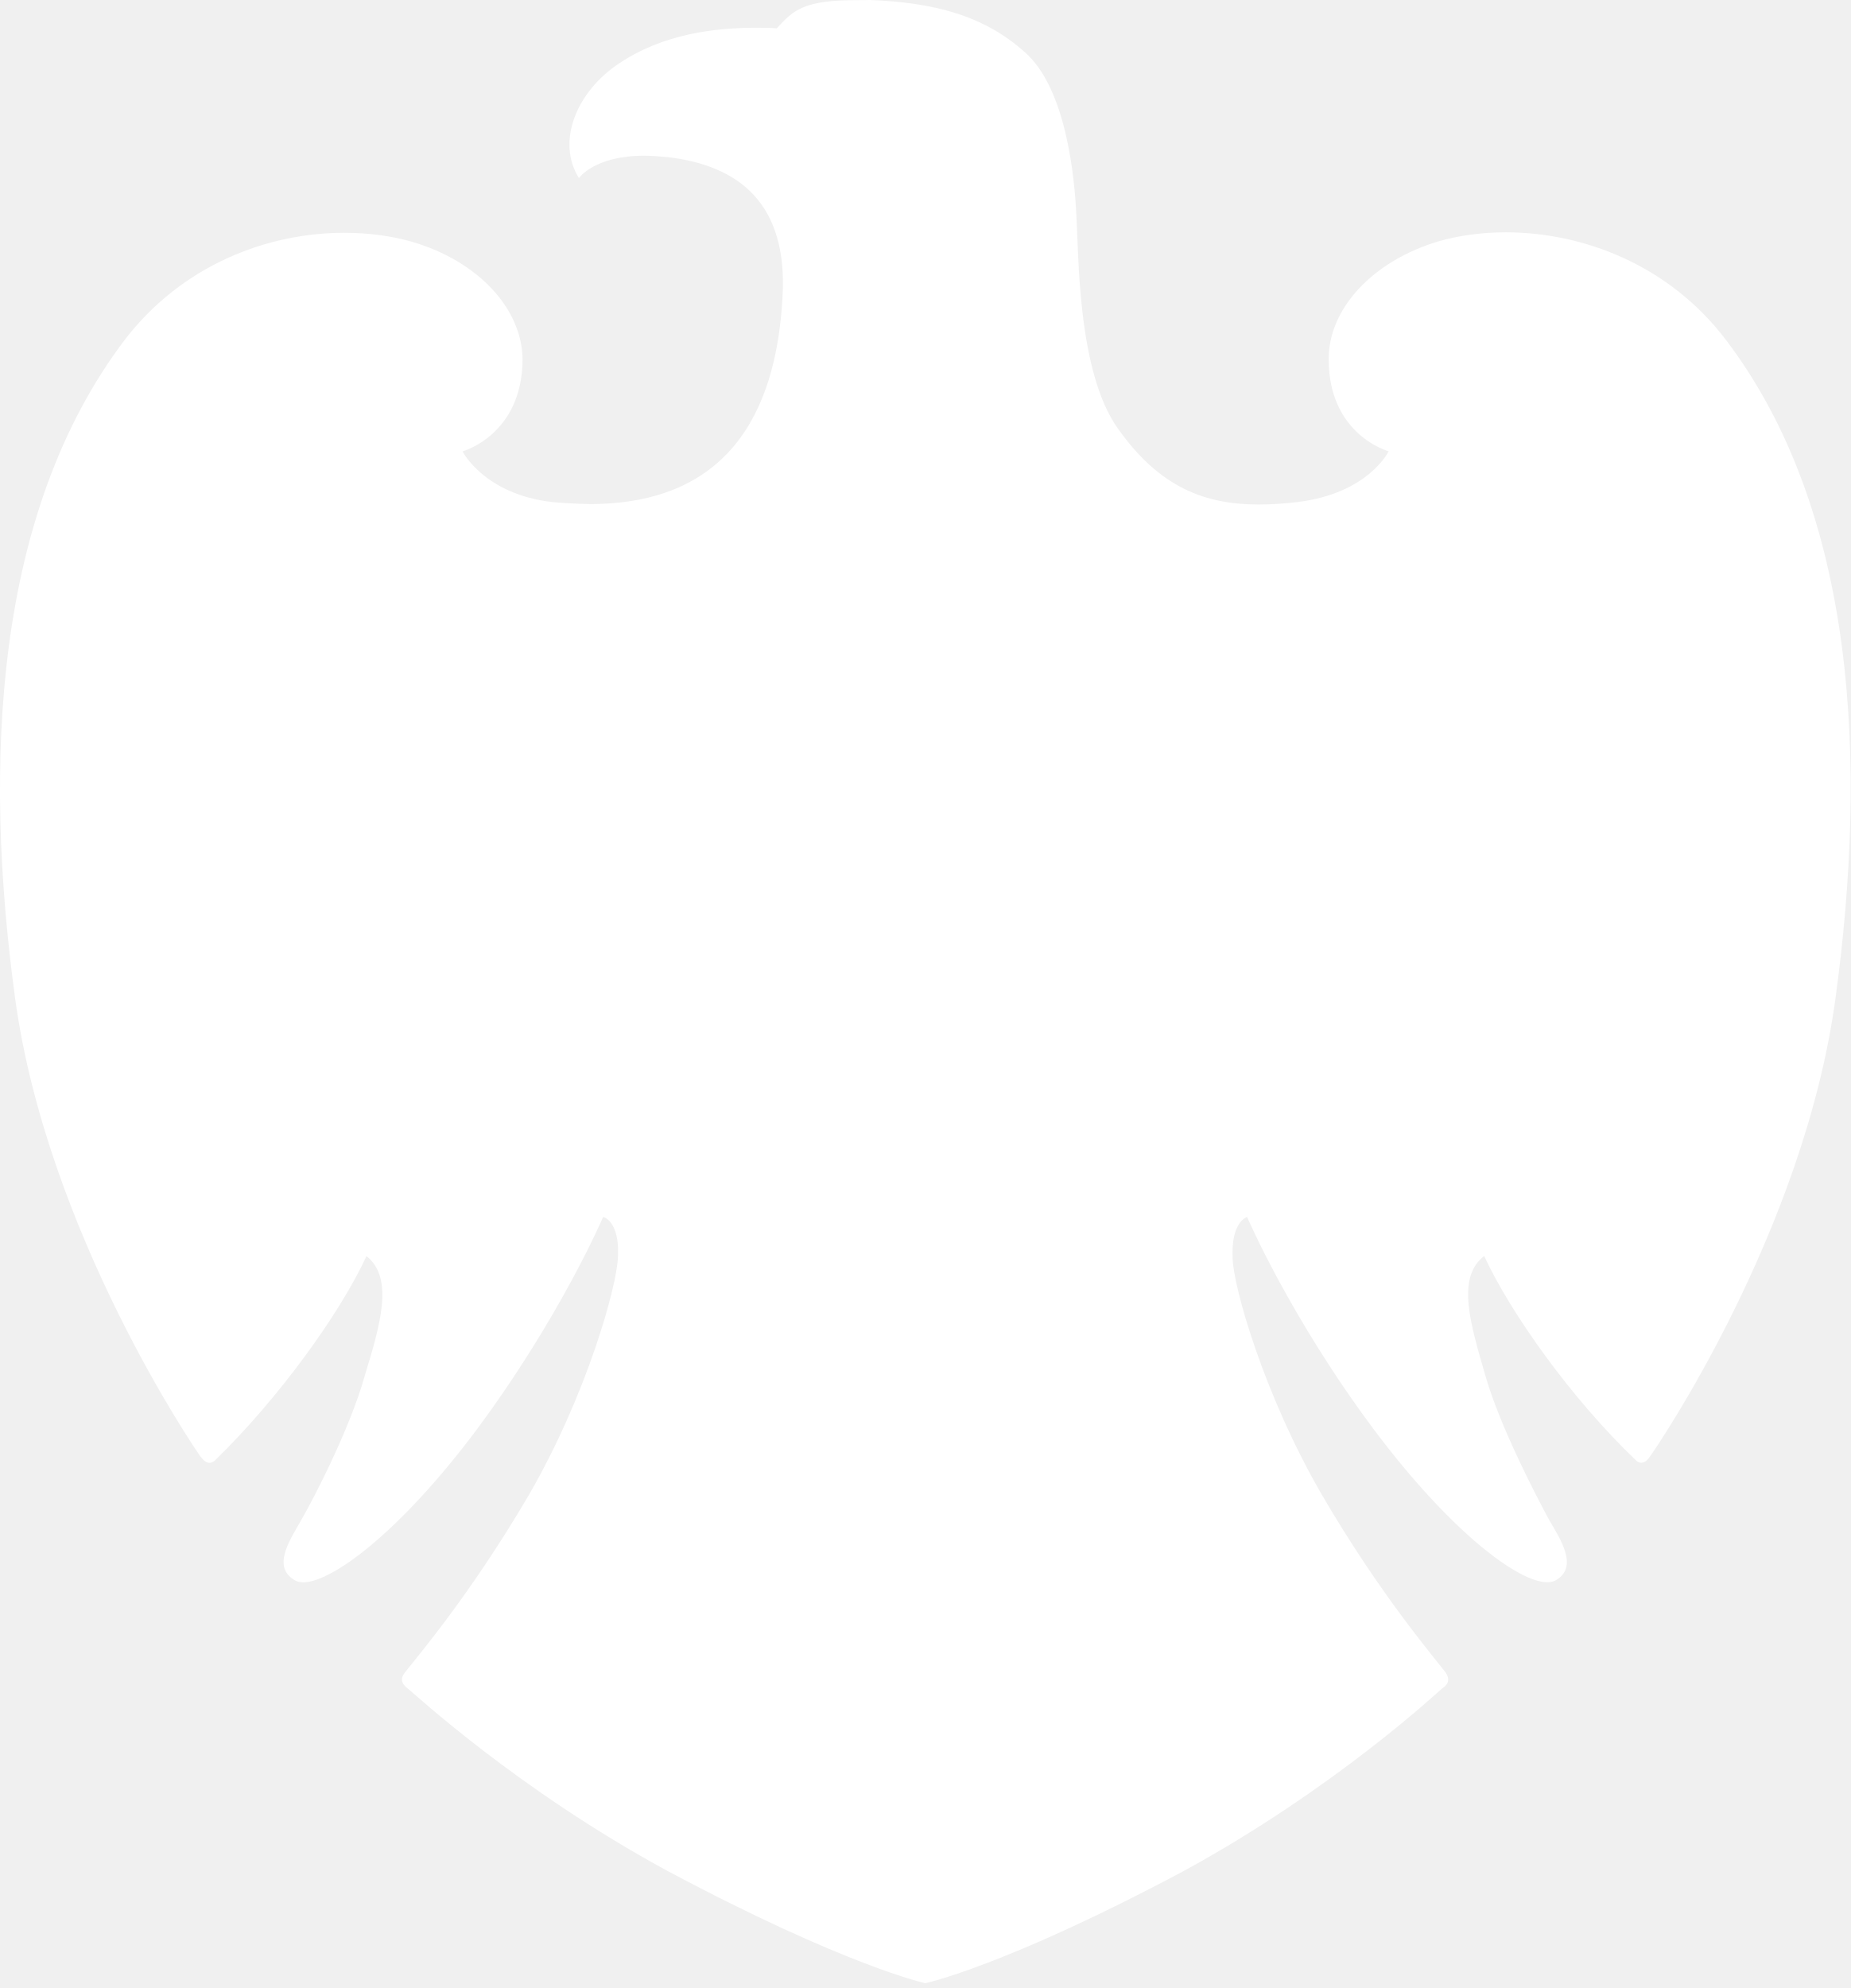
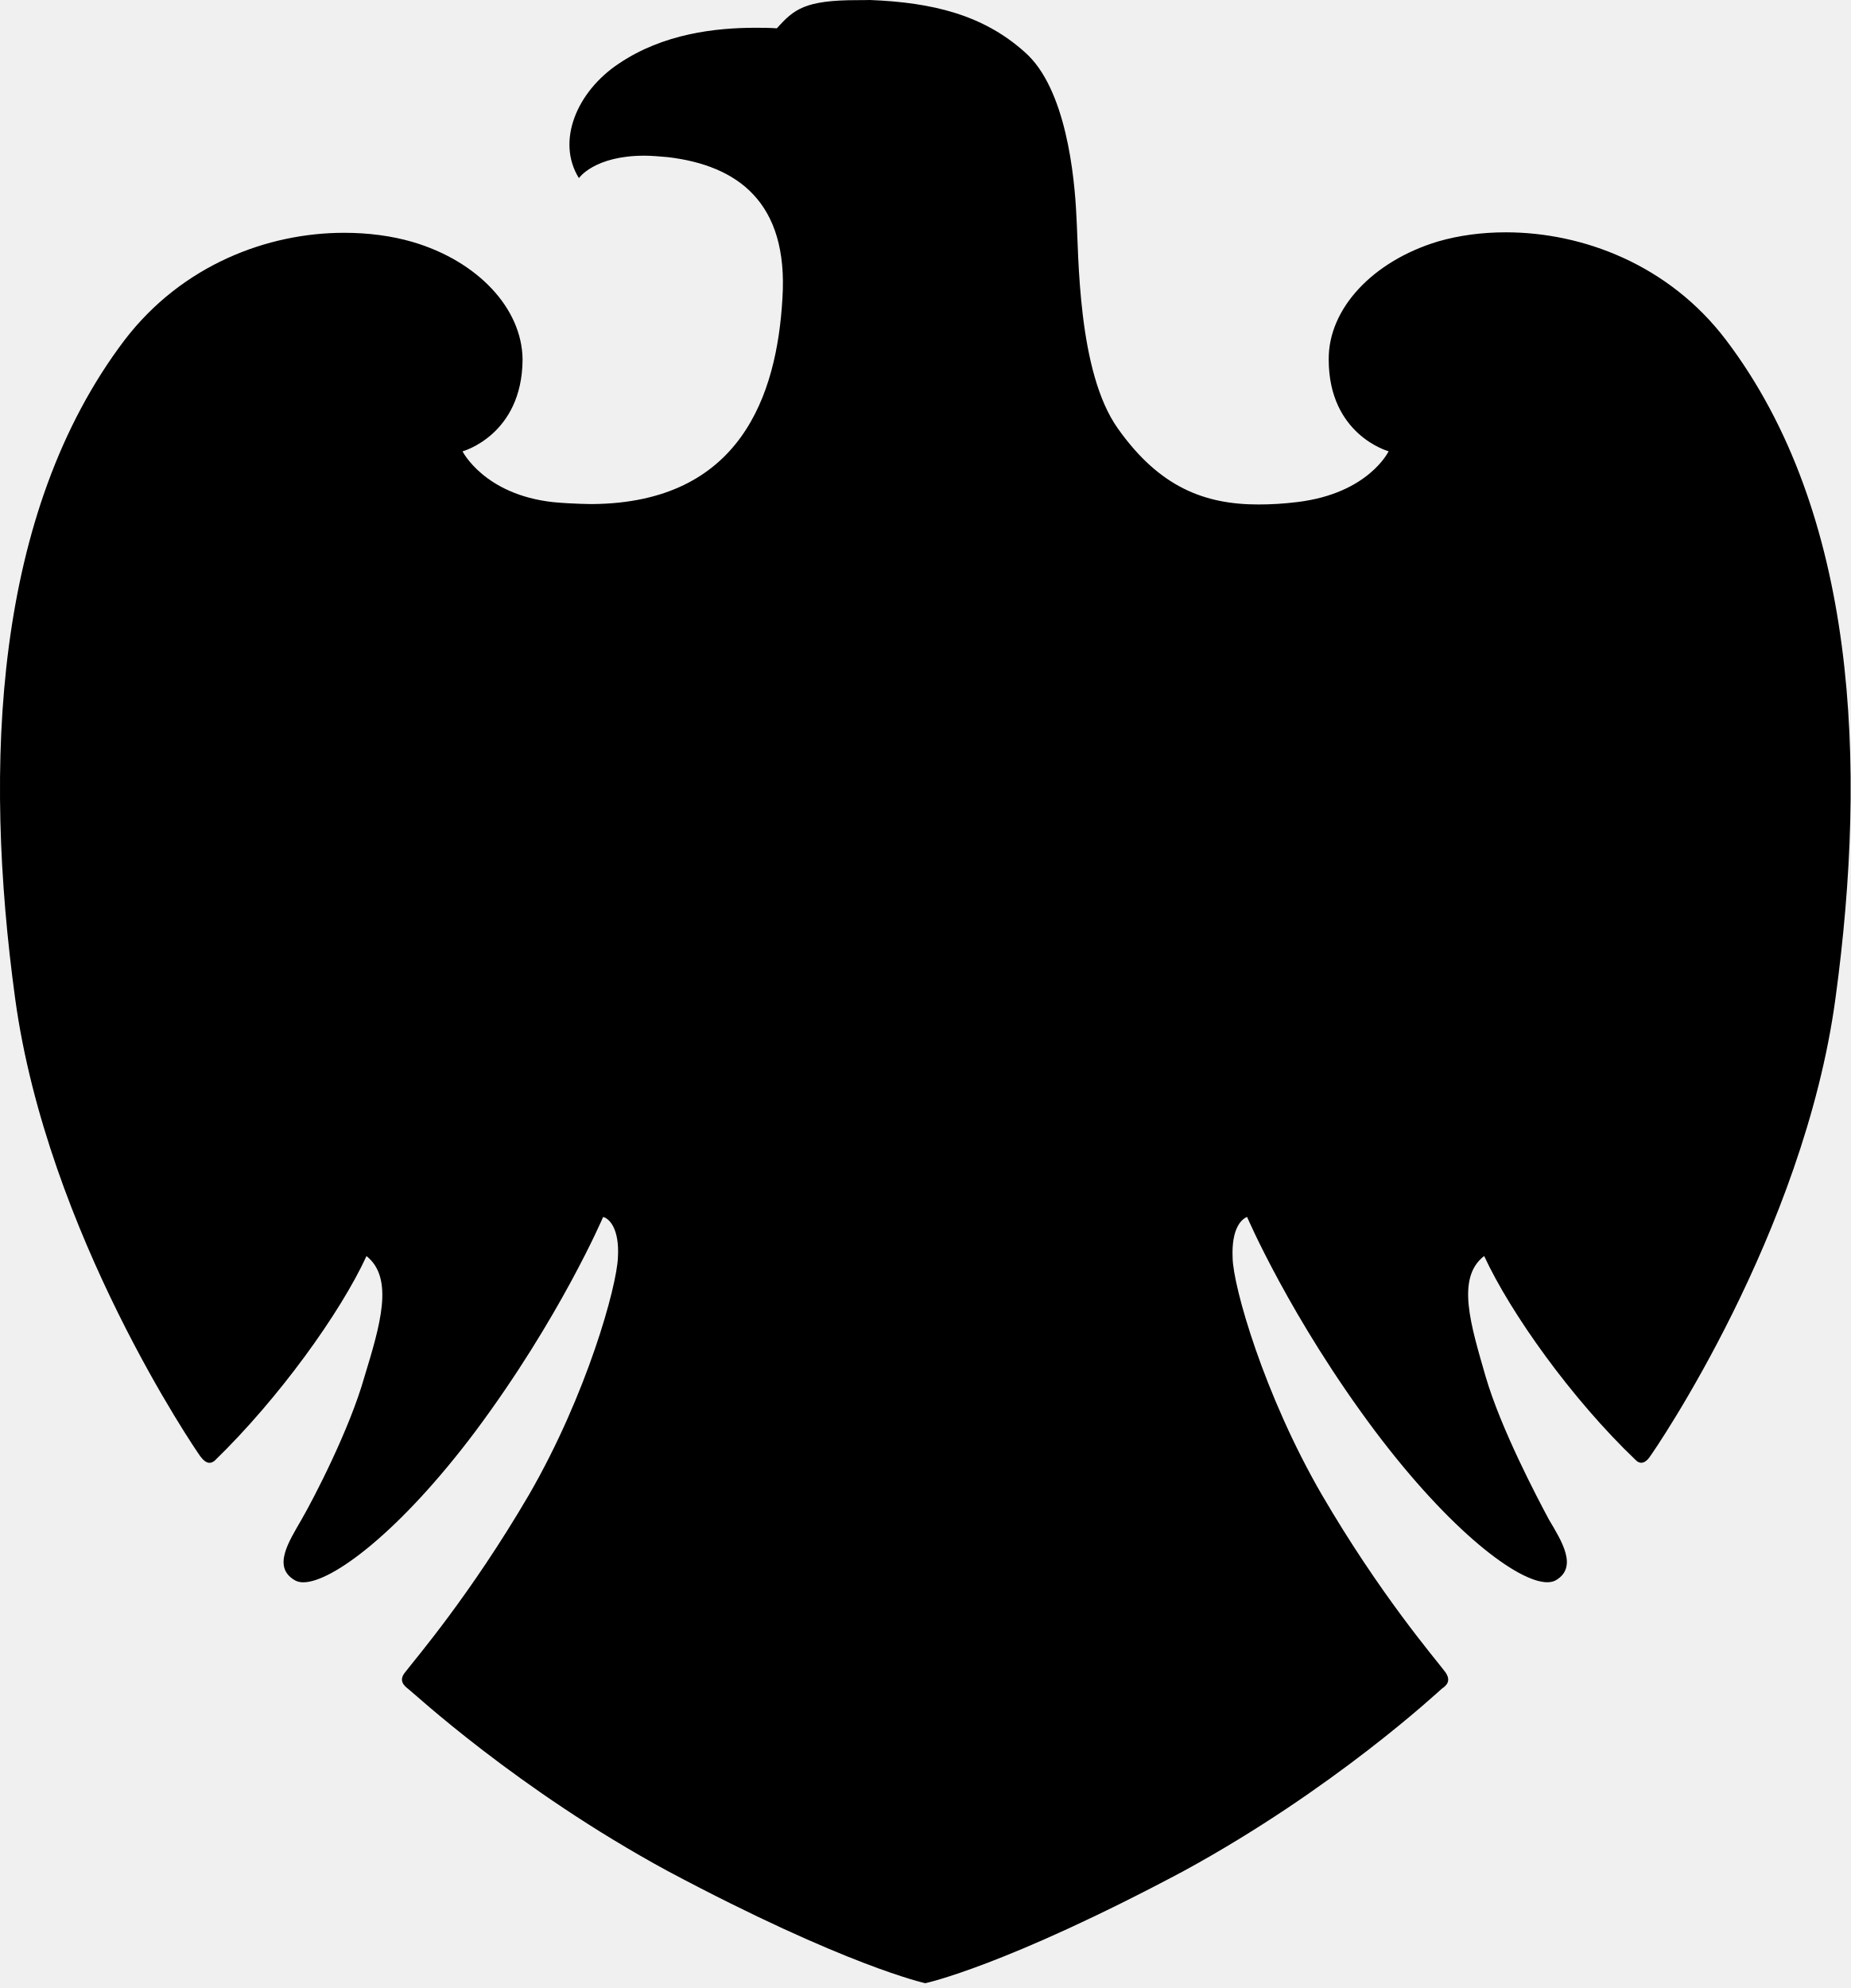
<svg xmlns="http://www.w3.org/2000/svg" width="27px" height="29px" viewBox="0 0 27 29" version="1.1">
-   <defs />
-   <g id="Page-1" stroke="none" stroke-width="1" fill="none" fill-rule="evenodd">
-     <g id="barclays" transform="translate(-12, -11)" fill="#FFFFFF" fill-rule="nonzero">
-       <g id="logo" transform="translate(12, 11)">
-         <path d="M12.509,0.002 C11.742,0.002 11.583,0.135 11.334,0.413 C11.237,0.406 11.134,0.405 11.027,0.405 C10.438,0.405 9.68,0.491 9.034,0.924 C8.41,1.336 8.113,2.065 8.446,2.598 C8.446,2.598 8.669,2.271 9.402,2.271 C9.506,2.271 9.62,2.282 9.742,2.292 C10.756,2.412 11.506,2.946 11.415,4.355 C11.334,5.764 10.805,7.334 8.645,7.353 C8.645,7.353 8.366,7.353 8.07,7.325 C7.064,7.215 6.748,6.584 6.748,6.584 C6.748,6.584 7.617,6.348 7.624,5.245 C7.617,4.494 6.964,3.808 6.021,3.53 C5.712,3.44 5.373,3.396 5.02,3.396 C3.908,3.396 2.66,3.861 1.818,4.96 C-0.09,7.479 -0.245,11.151 0.221,14.566 C0.689,17.989 2.86,21.159 2.923,21.245 C2.97,21.306 3.011,21.339 3.058,21.339 C3.082,21.339 3.107,21.328 3.133,21.307 C4.07,20.397 4.964,19.154 5.347,18.323 C5.756,18.649 5.542,19.343 5.317,20.084 C5.103,20.842 4.584,21.847 4.396,22.172 C4.214,22.489 3.971,22.858 4.298,23.05 C4.331,23.07 4.373,23.082 4.424,23.082 C4.844,23.082 5.833,22.349 6.937,20.878 C8.172,19.222 8.799,17.753 8.799,17.753 C8.889,17.773 9.04,17.926 9.015,18.343 C8.999,18.766 8.564,20.34 7.717,21.806 C6.86,23.27 6.069,24.187 5.91,24.395 C5.811,24.516 5.895,24.591 5.959,24.64 C6.021,24.683 7.536,26.097 9.736,27.291 C12.343,28.68 13.499,28.93 13.499,28.93 C13.499,28.93 14.652,28.687 17.259,27.299 C19.458,26.102 20.979,24.682 21.035,24.634 C21.099,24.59 21.18,24.522 21.084,24.389 C20.934,24.19 20.14,23.27 19.285,21.805 C18.441,20.349 17.989,18.765 17.983,18.347 C17.965,17.926 18.107,17.787 18.194,17.752 C18.194,17.752 18.827,19.23 20.062,20.877 C21.171,22.35 22.151,23.081 22.573,23.081 C22.627,23.081 22.669,23.07 22.704,23.049 C23.021,22.857 22.785,22.482 22.599,22.169 C22.426,21.846 21.899,20.847 21.675,20.083 C21.46,19.334 21.237,18.641 21.653,18.322 C22.037,19.153 22.925,20.403 23.865,21.3 C23.89,21.326 23.918,21.338 23.946,21.338 C23.987,21.338 24.032,21.306 24.07,21.25 C24.139,21.158 26.314,17.993 26.778,14.565 C27.245,11.143 27.091,7.479 25.181,4.959 C24.345,3.858 23.088,3.389 21.969,3.389 C21.619,3.389 21.286,3.434 20.981,3.522 C20.03,3.808 19.379,4.501 19.385,5.244 C19.385,6.347 20.259,6.583 20.259,6.583 C20.259,6.583 19.967,7.199 18.925,7.324 C18.731,7.348 18.542,7.359 18.361,7.359 C17.577,7.359 16.917,7.11 16.309,6.251 C15.719,5.424 15.739,3.722 15.704,3.154 C15.678,2.578 15.554,1.286 14.949,0.759 C14.345,0.218 13.609,0.036 12.692,0 C12.625,0.002 12.565,0.002 12.509,0.002" id="path4050" />
-       </g>
-     </g>
-   </g>
+   <path d="M12.509,0.002 C11.742,0.002 11.583,0.135 11.334,0.413 C11.237,0.406 11.134,0.405 11.027,0.405 C10.438,0.405 9.68,0.491 9.034,0.924 C8.41,1.336 8.113,2.065 8.446,2.598 C8.446,2.598 8.669,2.271 9.402,2.271 C9.506,2.271 9.62,2.282 9.742,2.292 C10.756,2.412 11.506,2.946 11.415,4.355 C11.334,5.764 10.805,7.334 8.645,7.353 C8.645,7.353 8.366,7.353 8.07,7.325 C7.064,7.215 6.748,6.584 6.748,6.584 C6.748,6.584 7.617,6.348 7.624,5.245 C7.617,4.494 6.964,3.808 6.021,3.53 C5.712,3.44 5.373,3.396 5.02,3.396 C3.908,3.396 2.66,3.861 1.818,4.96 C-0.09,7.479 -0.245,11.151 0.221,14.566 C0.689,17.989 2.86,21.159 2.923,21.245 C2.97,21.306 3.011,21.339 3.058,21.339 C3.082,21.339 3.107,21.328 3.133,21.307 C4.07,20.397 4.964,19.154 5.347,18.323 C5.756,18.649 5.542,19.343 5.317,20.084 C5.103,20.842 4.584,21.847 4.396,22.172 C4.214,22.489 3.971,22.858 4.298,23.05 C4.331,23.07 4.373,23.082 4.424,23.082 C4.844,23.082 5.833,22.349 6.937,20.878 C8.172,19.222 8.799,17.753 8.799,17.753 C8.889,17.773 9.04,17.926 9.015,18.343 C8.999,18.766 8.564,20.34 7.717,21.806 C6.86,23.27 6.069,24.187 5.91,24.395 C5.811,24.516 5.895,24.591 5.959,24.64 C6.021,24.683 7.536,26.097 9.736,27.291 C12.343,28.68 13.499,28.93 13.499,28.93 C13.499,28.93 14.652,28.687 17.259,27.299 C19.458,26.102 20.979,24.682 21.035,24.634 C21.099,24.59 21.18,24.522 21.084,24.389 C20.934,24.19 20.14,23.27 19.285,21.805 C18.441,20.349 17.989,18.765 17.983,18.347 C17.965,17.926 18.107,17.787 18.194,17.752 C18.194,17.752 18.827,19.23 20.062,20.877 C21.171,22.35 22.151,23.081 22.573,23.081 C22.627,23.081 22.669,23.07 22.704,23.049 C23.021,22.857 22.785,22.482 22.599,22.169 C22.426,21.846 21.899,20.847 21.675,20.083 C21.46,19.334 21.237,18.641 21.653,18.322 C22.037,19.153 22.925,20.403 23.865,21.3 C23.89,21.326 23.918,21.338 23.946,21.338 C23.987,21.338 24.032,21.306 24.07,21.25 C24.139,21.158 26.314,17.993 26.778,14.565 C27.245,11.143 27.091,7.479 25.181,4.959 C24.345,3.858 23.088,3.389 21.969,3.389 C21.619,3.389 21.286,3.434 20.981,3.522 C20.03,3.808 19.379,4.501 19.385,5.244 C19.385,6.347 20.259,6.583 20.259,6.583 C20.259,6.583 19.967,7.199 18.925,7.324 C18.731,7.348 18.542,7.359 18.361,7.359 C17.577,7.359 16.917,7.11 16.309,6.251 C15.719,5.424 15.739,3.722 15.704,3.154 C15.678,2.578 15.554,1.286 14.949,0.759 C14.345,0.218 13.609,0.036 12.692,0 C12.625,0.002 12.565,0.002 12.509,0.002" id="path4050" />
</svg>
